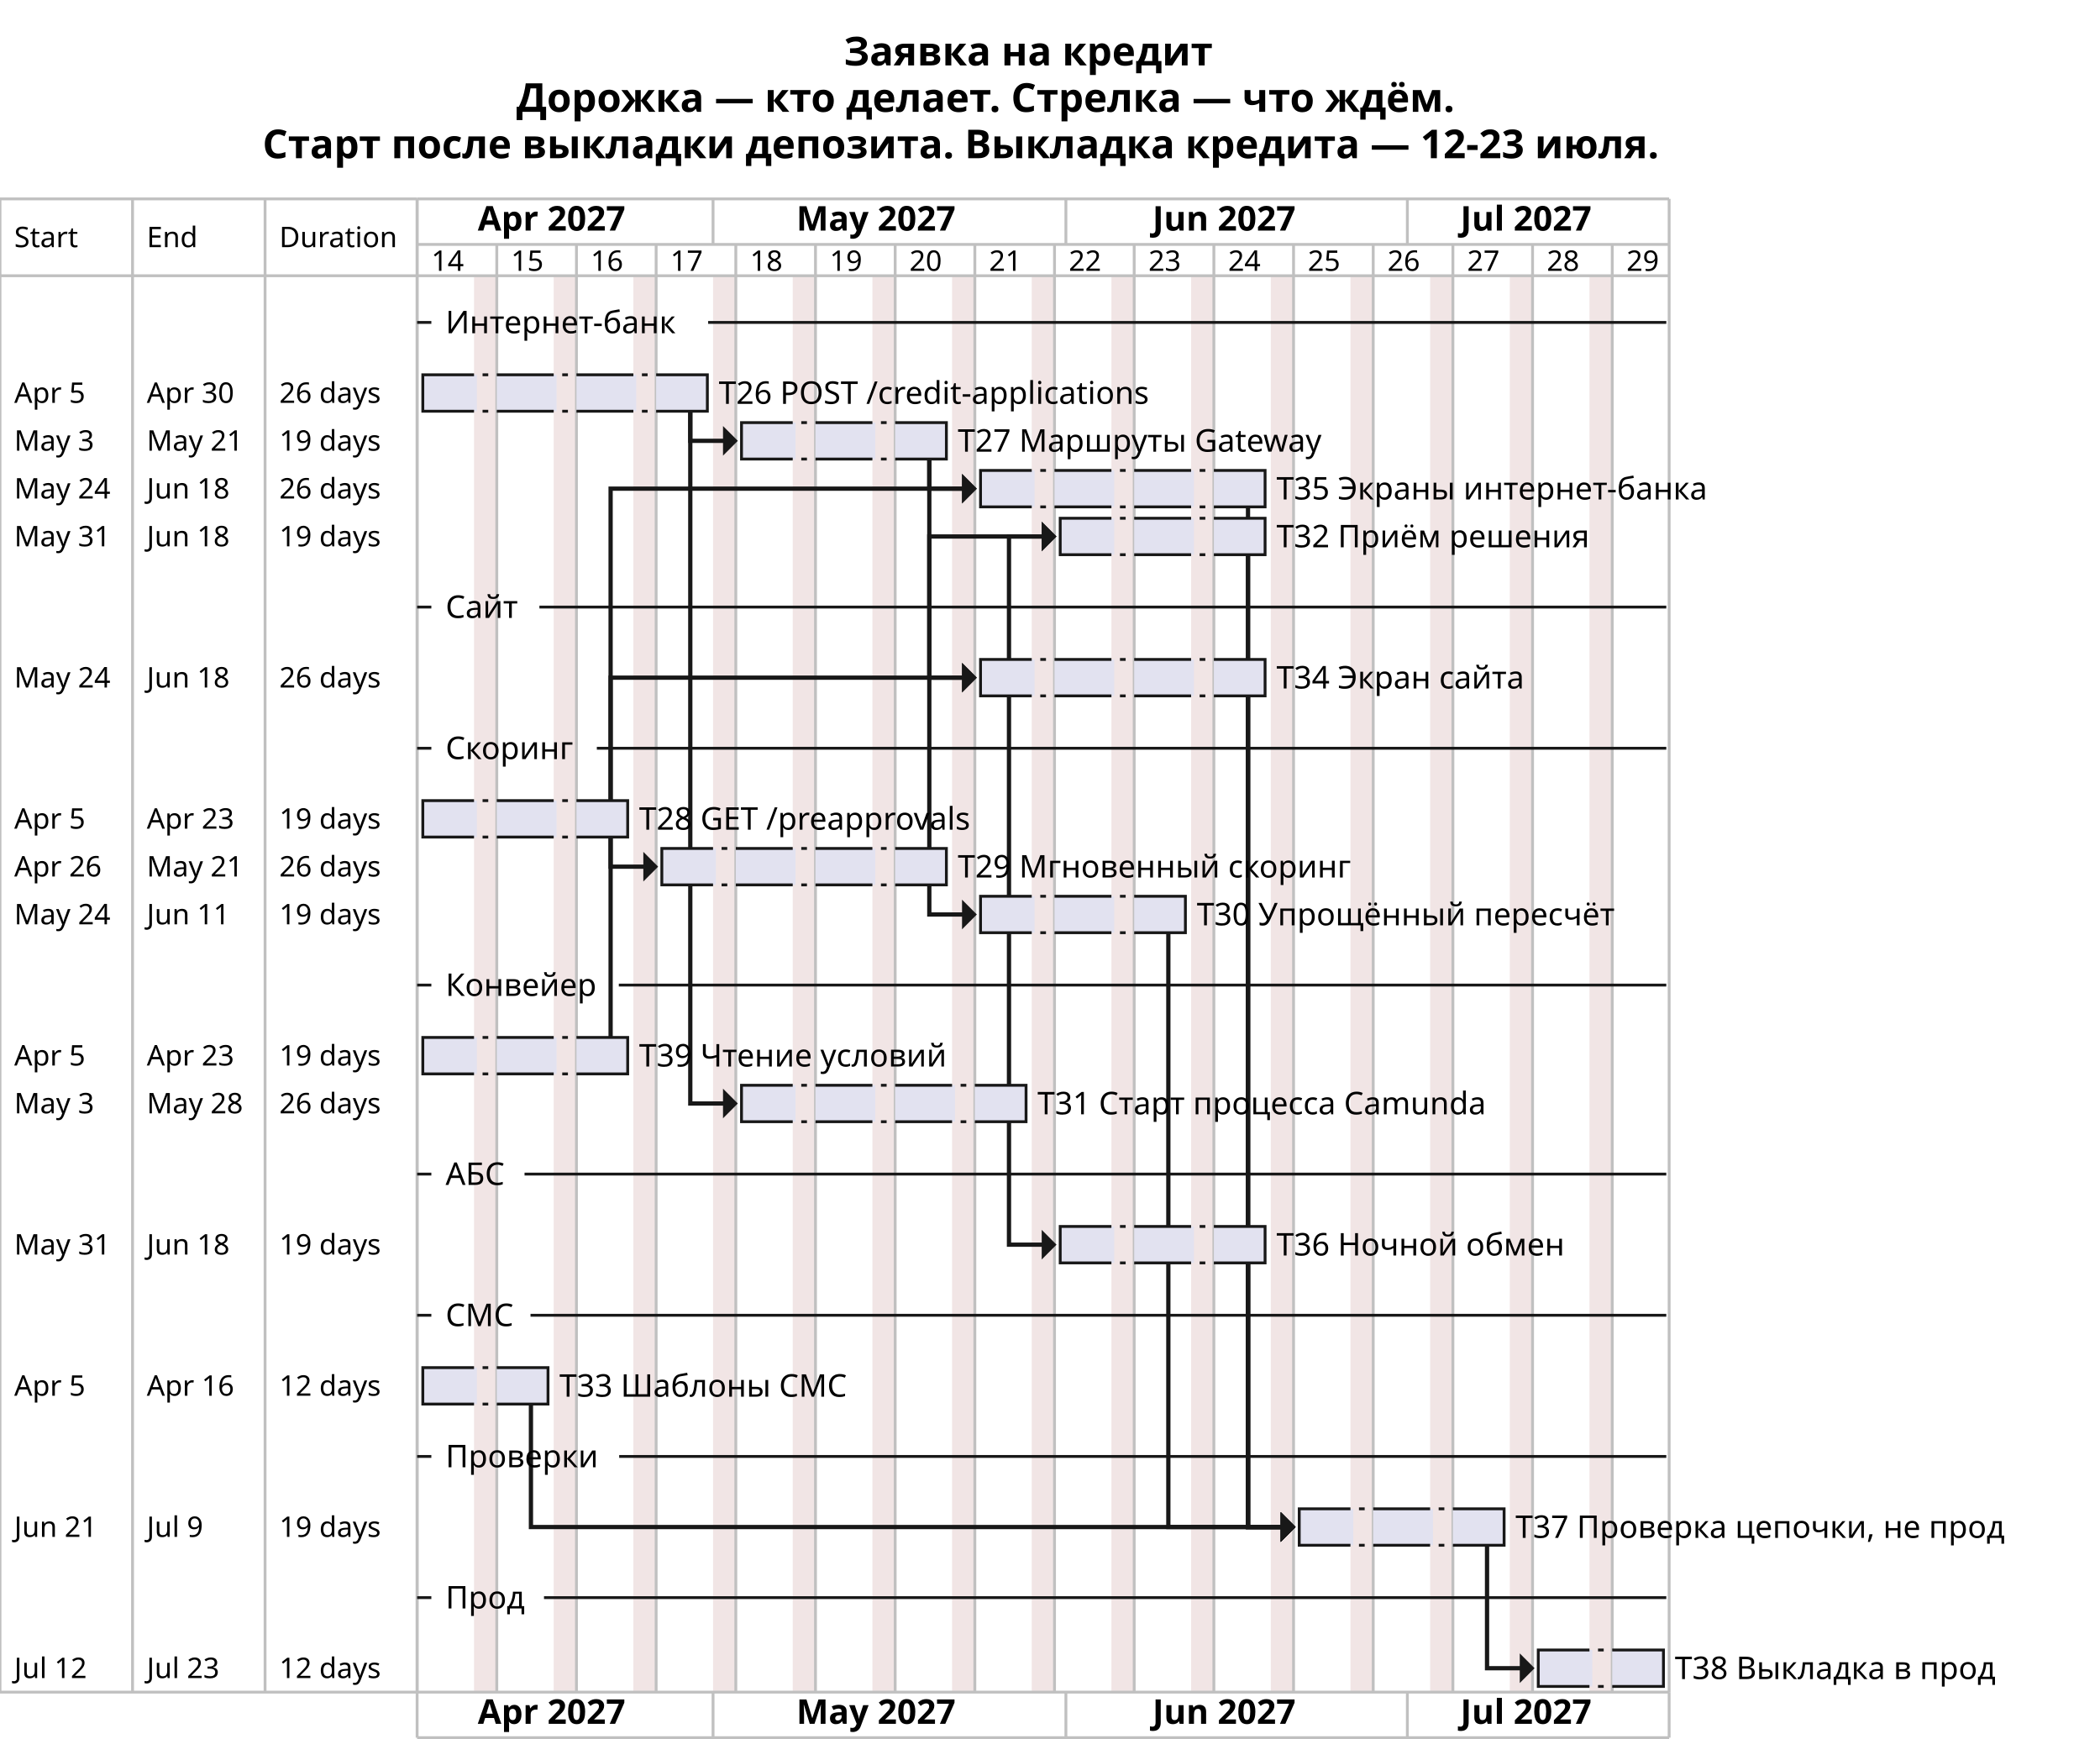
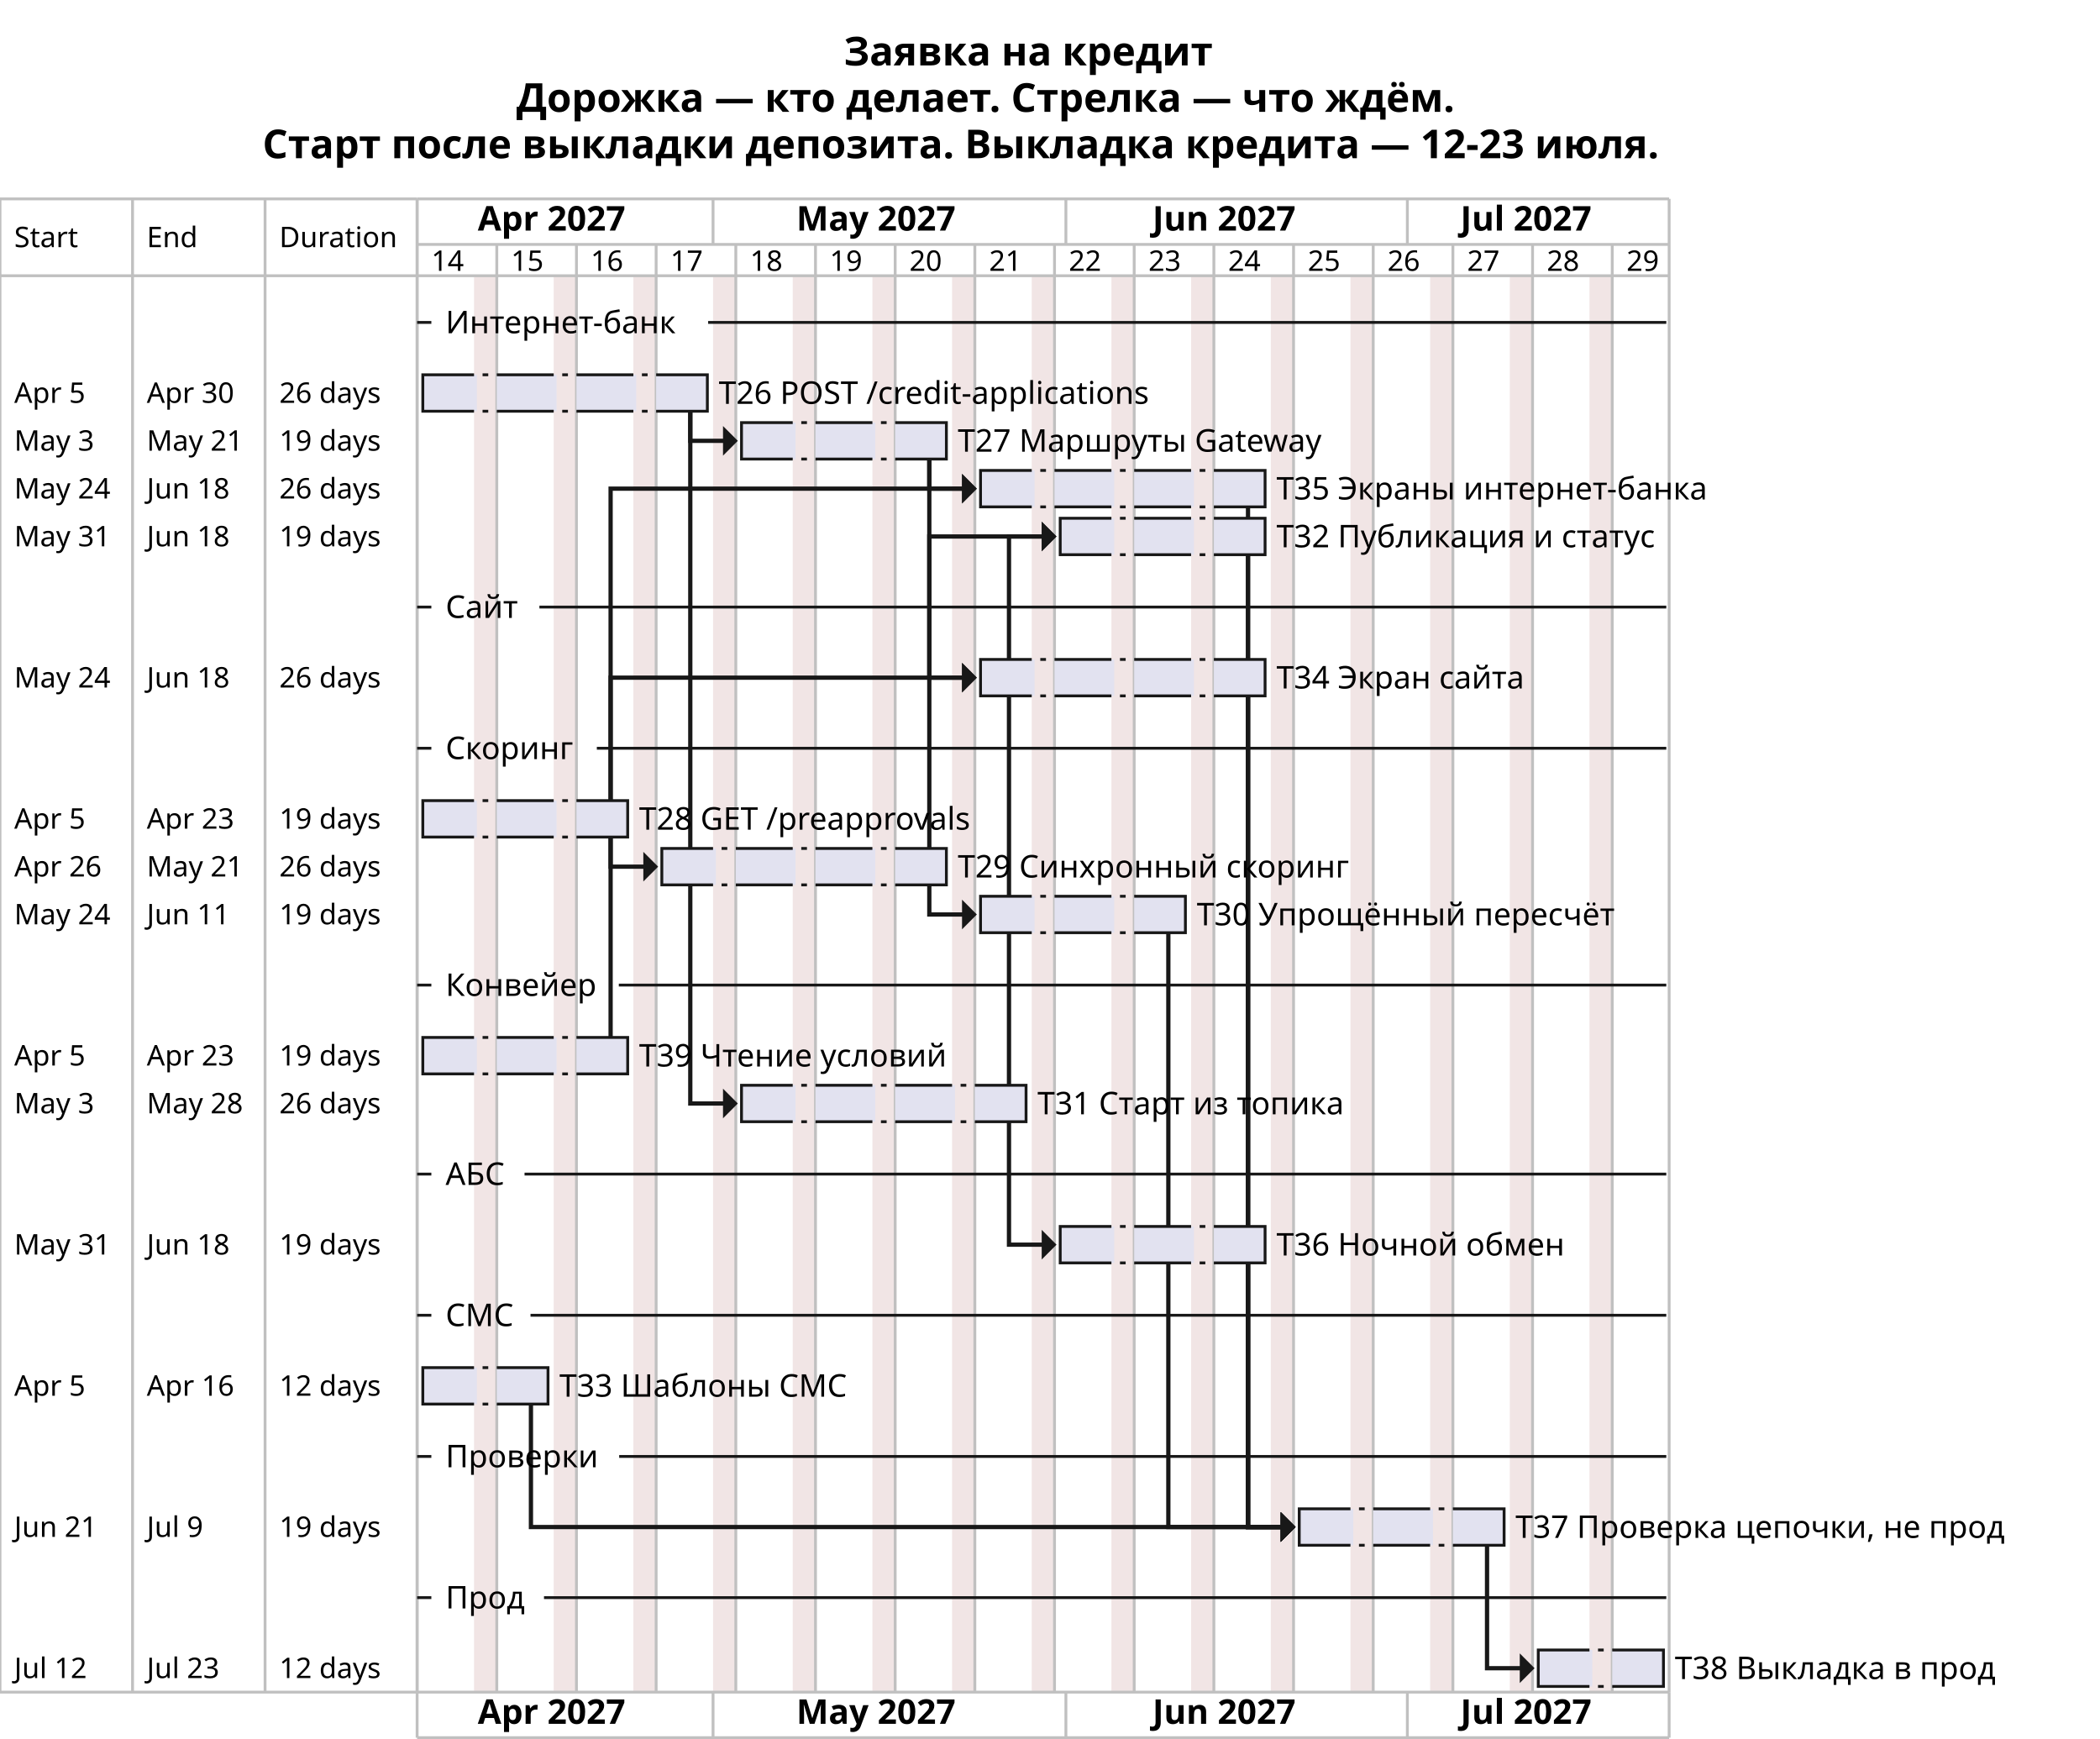
<svg xmlns="http://www.w3.org/2000/svg" version="1.1" data-diagram-type="GANTT" style="width:738px;height:611px;background:#FFFFFF;" width="738px" height="611px" viewBox="0 0 738 611" zoomAndPan="magnify" preserveAspectRatio="none" contentStyleType="text/css">
  <defs />
  <g font-family="sans-serif" lengthAdjust="spacing">
    <g class="title" data-source-line="1">
      <text x="296.509" y="22.995" fill="#000" font-size="14" textLength="143.309" font-weight="700">Заявка на кредит</text>
      <text x="181.494" y="39.292" fill="#000" font-size="14" textLength="373.338" font-weight="700">Дорожка — кто делает. Стрелка — что ждём.</text>
      <text x="92.261" y="55.589" fill="#000" font-size="14" textLength="551.804" font-weight="700">Старт после выкладки депозита. Выкладка кредита — 12-23 июля.</text>
    </g>
    <line x1="0" y1="69.891" x2="146.587" y2="69.891" style="stroke:#C0C0C0;stroke-width:1;" />
    <line x1="0" y1="96.891" x2="146.587" y2="96.891" style="stroke:#C0C0C0;stroke-width:1;" />
    <line x1="0" y1="594.594" x2="146.587" y2="594.594" style="stroke:#C0C0C0;stroke-width:1;" />
    <line x1="0" y1="69.891" x2="0" y2="594.594" style="stroke:#C0C0C0;stroke-width:1;" />
    <line x1="46.577" y1="69.891" x2="46.577" y2="594.594" style="stroke:#C0C0C0;stroke-width:1;" />
    <line x1="93.154" y1="69.891" x2="93.154" y2="594.594" style="stroke:#C0C0C0;stroke-width:1;" />
    <line x1="146.587" y1="69.891" x2="146.587" y2="594.594" style="stroke:#C0C0C0;stroke-width:1;" />
    <text x="5" y="86.853" fill="#000" font-size="10" textLength="24.429">Start</text>
    <text x="51.577" y="86.853" fill="#000" font-size="10" textLength="19.004">End</text>
    <text x="98.154" y="86.853" fill="#000" font-size="10" textLength="43.433">Duration</text>
    <text x="5" y="141.56" fill="#000" font-size="10" textLength="26.841">Apr 5</text>
    <text x="51.577" y="141.56" fill="#000" font-size="10" textLength="33.203">Apr 30</text>
    <text x="98.154" y="141.56" fill="#000" font-size="10" textLength="39.507">26 days</text>
    <text x="5" y="158.364" fill="#000" font-size="10" textLength="30.215">May 3</text>
    <text x="51.577" y="158.364" fill="#000" font-size="10" textLength="36.577">May 21</text>
    <text x="98.154" y="158.364" fill="#000" font-size="10" textLength="39.507">19 days</text>
    <text x="5" y="175.169" fill="#000" font-size="10" textLength="36.577">May 24</text>
    <text x="51.577" y="175.169" fill="#000" font-size="10" textLength="31.528">Jun 18</text>
    <text x="98.154" y="175.169" fill="#000" font-size="10" textLength="39.507">26 days</text>
    <text x="5" y="191.974" fill="#000" font-size="10" textLength="36.577">May 31</text>
    <text x="51.577" y="191.974" fill="#000" font-size="10" textLength="31.528">Jun 18</text>
    <text x="98.154" y="191.974" fill="#000" font-size="10" textLength="39.507">19 days</text>
    <text x="5" y="241.583" fill="#000" font-size="10" textLength="36.577">May 24</text>
    <text x="51.577" y="241.583" fill="#000" font-size="10" textLength="31.528">Jun 18</text>
    <text x="98.154" y="241.583" fill="#000" font-size="10" textLength="39.507">26 days</text>
    <text x="5" y="291.192" fill="#000" font-size="10" textLength="26.841">Apr 5</text>
    <text x="51.577" y="291.192" fill="#000" font-size="10" textLength="33.203">Apr 23</text>
    <text x="98.154" y="291.192" fill="#000" font-size="10" textLength="39.507">19 days</text>
    <text x="5" y="307.997" fill="#000" font-size="10" textLength="33.203">Apr 26</text>
    <text x="51.577" y="307.997" fill="#000" font-size="10" textLength="36.577">May 21</text>
    <text x="98.154" y="307.997" fill="#000" font-size="10" textLength="39.507">26 days</text>
    <text x="5" y="324.802" fill="#000" font-size="10" textLength="36.577">May 24</text>
    <text x="51.577" y="324.802" fill="#000" font-size="10" textLength="31.528">Jun 11</text>
    <text x="98.154" y="324.802" fill="#000" font-size="10" textLength="39.507">19 days</text>
    <text x="5" y="374.411" fill="#000" font-size="10" textLength="26.841">Apr 5</text>
    <text x="51.577" y="374.411" fill="#000" font-size="10" textLength="33.203">Apr 23</text>
    <text x="98.154" y="374.411" fill="#000" font-size="10" textLength="39.507">19 days</text>
    <text x="5" y="391.216" fill="#000" font-size="10" textLength="30.215">May 3</text>
    <text x="51.577" y="391.216" fill="#000" font-size="10" textLength="36.577">May 28</text>
    <text x="98.154" y="391.216" fill="#000" font-size="10" textLength="39.507">26 days</text>
    <text x="5" y="440.825" fill="#000" font-size="10" textLength="36.577">May 31</text>
    <text x="51.577" y="440.825" fill="#000" font-size="10" textLength="31.528">Jun 18</text>
    <text x="98.154" y="440.825" fill="#000" font-size="10" textLength="39.507">19 days</text>
    <text x="5" y="490.435" fill="#000" font-size="10" textLength="26.841">Apr 5</text>
    <text x="51.577" y="490.435" fill="#000" font-size="10" textLength="33.203">Apr 16</text>
    <text x="98.154" y="490.435" fill="#000" font-size="10" textLength="39.507">12 days</text>
    <text x="5" y="540.044" fill="#000" font-size="10" textLength="31.528">Jun 21</text>
    <text x="51.577" y="540.044" fill="#000" font-size="10" textLength="21.606">Jul 9</text>
    <text x="98.154" y="540.044" fill="#000" font-size="10" textLength="39.507">19 days</text>
    <text x="5" y="589.653" fill="#000" font-size="10" textLength="27.969">Jul 12</text>
    <text x="51.577" y="589.653" fill="#000" font-size="10" textLength="27.969">Jul 23</text>
    <text x="98.154" y="589.653" fill="#000" font-size="10" textLength="39.507">12 days</text>
    <rect x="166.587" y="96.891" width="8" height="497.703" fill="#F1E5E5" style="stroke:none;" />
    <rect x="194.587" y="96.891" width="8" height="497.703" fill="#F1E5E5" style="stroke:none;" />
    <rect x="222.587" y="96.891" width="8" height="497.703" fill="#F1E5E5" style="stroke:none;" />
    <rect x="250.587" y="96.891" width="8" height="497.703" fill="#F1E5E5" style="stroke:none;" />
    <rect x="278.587" y="96.891" width="8" height="497.703" fill="#F1E5E5" style="stroke:none;" />
    <rect x="306.587" y="96.891" width="8" height="497.703" fill="#F1E5E5" style="stroke:none;" />
    <rect x="334.587" y="96.891" width="8" height="497.703" fill="#F1E5E5" style="stroke:none;" />
    <rect x="362.587" y="96.891" width="8" height="497.703" fill="#F1E5E5" style="stroke:none;" />
    <rect x="390.587" y="96.891" width="8" height="497.703" fill="#F1E5E5" style="stroke:none;" />
    <rect x="418.587" y="96.891" width="8" height="497.703" fill="#F1E5E5" style="stroke:none;" />
    <rect x="446.587" y="96.891" width="8" height="497.703" fill="#F1E5E5" style="stroke:none;" />
    <rect x="474.587" y="96.891" width="8" height="497.703" fill="#F1E5E5" style="stroke:none;" />
    <rect x="502.587" y="96.891" width="8" height="497.703" fill="#F1E5E5" style="stroke:none;" />
    <rect x="530.587" y="96.891" width="8" height="497.703" fill="#F1E5E5" style="stroke:none;" />
    <rect x="558.587" y="96.891" width="8" height="497.703" fill="#F1E5E5" style="stroke:none;" />
    <text x="151.587" y="95.173" fill="#000" font-size="10" textLength="12.725">14</text>
    <text x="179.587" y="95.173" fill="#000" font-size="10" textLength="12.725">15</text>
    <text x="207.587" y="95.173" fill="#000" font-size="10" textLength="12.725">16</text>
    <text x="235.587" y="95.173" fill="#000" font-size="10" textLength="12.725">17</text>
    <text x="263.587" y="95.173" fill="#000" font-size="10" textLength="12.725">18</text>
    <text x="291.587" y="95.173" fill="#000" font-size="10" textLength="12.725">19</text>
    <text x="319.587" y="95.173" fill="#000" font-size="10" textLength="12.725">20</text>
    <text x="347.587" y="95.173" fill="#000" font-size="10" textLength="12.725">21</text>
    <text x="375.587" y="95.173" fill="#000" font-size="10" textLength="12.725">22</text>
    <text x="403.587" y="95.173" fill="#000" font-size="10" textLength="12.725">23</text>
    <text x="431.587" y="95.173" fill="#000" font-size="10" textLength="12.725">24</text>
    <text x="459.587" y="95.173" fill="#000" font-size="10" textLength="12.725">25</text>
    <text x="487.587" y="95.173" fill="#000" font-size="10" textLength="12.725">26</text>
    <text x="515.587" y="95.173" fill="#000" font-size="10" textLength="12.725">27</text>
    <text x="543.587" y="95.173" fill="#000" font-size="10" textLength="12.725">28</text>
    <text x="571.587" y="95.173" fill="#000" font-size="10" textLength="12.725">29</text>
    <line x1="146.587" y1="85.891" x2="146.587" y2="594.594" style="stroke:#C0C0C0;stroke-width:1;" />
    <line x1="174.587" y1="85.891" x2="174.587" y2="594.594" style="stroke:#C0C0C0;stroke-width:1;" />
    <line x1="202.587" y1="85.891" x2="202.587" y2="594.594" style="stroke:#C0C0C0;stroke-width:1;" />
    <line x1="230.587" y1="85.891" x2="230.587" y2="594.594" style="stroke:#C0C0C0;stroke-width:1;" />
    <line x1="258.587" y1="85.891" x2="258.587" y2="594.594" style="stroke:#C0C0C0;stroke-width:1;" />
    <line x1="286.587" y1="85.891" x2="286.587" y2="594.594" style="stroke:#C0C0C0;stroke-width:1;" />
    <line x1="314.587" y1="85.891" x2="314.587" y2="594.594" style="stroke:#C0C0C0;stroke-width:1;" />
    <line x1="342.587" y1="85.891" x2="342.587" y2="594.594" style="stroke:#C0C0C0;stroke-width:1;" />
    <line x1="370.587" y1="85.891" x2="370.587" y2="594.594" style="stroke:#C0C0C0;stroke-width:1;" />
    <line x1="398.587" y1="85.891" x2="398.587" y2="594.594" style="stroke:#C0C0C0;stroke-width:1;" />
    <line x1="426.587" y1="85.891" x2="426.587" y2="594.594" style="stroke:#C0C0C0;stroke-width:1;" />
    <line x1="454.587" y1="85.891" x2="454.587" y2="594.594" style="stroke:#C0C0C0;stroke-width:1;" />
    <line x1="482.587" y1="85.891" x2="482.587" y2="594.594" style="stroke:#C0C0C0;stroke-width:1;" />
    <line x1="510.587" y1="85.891" x2="510.587" y2="594.594" style="stroke:#C0C0C0;stroke-width:1;" />
    <line x1="538.587" y1="85.891" x2="538.587" y2="594.594" style="stroke:#C0C0C0;stroke-width:1;" />
    <line x1="566.587" y1="85.891" x2="566.587" y2="594.594" style="stroke:#C0C0C0;stroke-width:1;" />
    <line x1="586.587" y1="85.891" x2="586.587" y2="594.594" style="stroke:#C0C0C0;stroke-width:1;" />
    <line x1="146.587" y1="69.891" x2="146.587" y2="85.891" style="stroke:#C0C0C0;stroke-width:1;" />
    <line x1="250.587" y1="69.891" x2="250.587" y2="85.891" style="stroke:#C0C0C0;stroke-width:1;" />
    <text x="167.901" y="81.029" fill="#000" font-size="12" textLength="61.371" font-weight="700">Apr 2027</text>
    <line x1="374.587" y1="69.891" x2="374.587" y2="85.891" style="stroke:#C0C0C0;stroke-width:1;" />
    <text x="279.868" y="81.029" fill="#000" font-size="12" textLength="65.438" font-weight="700">May 2027</text>
    <line x1="494.587" y1="69.891" x2="494.587" y2="85.891" style="stroke:#C0C0C0;stroke-width:1;" />
    <text x="405.023" y="81.029" fill="#000" font-size="12" textLength="59.127" font-weight="700">Jun 2027</text>
    <line x1="586.587" y1="69.891" x2="586.587" y2="85.891" style="stroke:#C0C0C0;stroke-width:1;" />
    <text x="513.238" y="81.029" fill="#000" font-size="12" textLength="54.697" font-weight="700">Jul 2027</text>
    <line x1="146.587" y1="69.891" x2="586.587" y2="69.891" style="stroke:#C0C0C0;stroke-width:1;" />
    <line x1="146.587" y1="85.891" x2="586.587" y2="85.891" style="stroke:#C0C0C0;stroke-width:1;" />
    <line x1="146.587" y1="96.891" x2="586.587" y2="96.891" style="stroke:#C0C0C0;stroke-width:1;" />
    <path d="M242.587,144.5 L242.587,154.902 L255.587,154.902" style="stroke:#181818;stroke-width:1.5;" fill="none" />
    <polygon points="254.587,150.902,258.587,154.902,254.587,158.902,254.587,150.902" fill="#181818" style="stroke:#181818;stroke-width:1;stroke-linejoin:miter;stroke-miterlimit:10;" />
    <path d="M326.587,161.305 L326.587,171.707 L339.587,171.707" style="stroke:#181818;stroke-width:1.5;" fill="none" />
    <polygon points="338.587,167.707,342.587,171.707,338.587,175.707,338.587,167.707" fill="#181818" style="stroke:#181818;stroke-width:1;stroke-linejoin:miter;stroke-miterlimit:10;" />
    <path d="M214.587,294.133 L214.587,304.535 L227.587,304.535" style="stroke:#181818;stroke-width:1.5;" fill="none" />
    <polygon points="226.587,300.535,230.587,304.535,226.587,308.535,226.587,300.535" fill="#181818" style="stroke:#181818;stroke-width:1;stroke-linejoin:miter;stroke-miterlimit:10;" />
    <path d="M326.587,310.938 L326.587,321.34 L339.587,321.34" style="stroke:#181818;stroke-width:1.5;" fill="none" />
    <polygon points="338.587,317.34,342.587,321.34,338.587,325.34,338.587,317.34" fill="#181818" style="stroke:#181818;stroke-width:1;stroke-linejoin:miter;stroke-miterlimit:10;" />
    <path d="M242.587,144.5 L242.587,387.754 L255.587,387.754" style="stroke:#181818;stroke-width:1.5;" fill="none" />
    <polygon points="254.587,383.754,258.587,387.754,254.587,391.754,254.587,383.754" fill="#181818" style="stroke:#181818;stroke-width:1;stroke-linejoin:miter;stroke-miterlimit:10;" />
    <path d="M354.587,394.156 L354.587,437.363 L367.587,437.363" style="stroke:#181818;stroke-width:1.5;" fill="none" />
    <polygon points="366.587,433.363,370.587,437.363,366.587,441.363,366.587,433.363" fill="#181818" style="stroke:#181818;stroke-width:1;stroke-linejoin:miter;stroke-miterlimit:10;" />
    <path d="M354.587,381.352 L354.587,188.512 L367.587,188.512" style="stroke:#181818;stroke-width:1.5;" fill="none" />
    <polygon points="366.587,184.512,370.587,188.512,366.587,192.512,366.587,184.512" fill="#181818" style="stroke:#181818;stroke-width:1;stroke-linejoin:miter;stroke-miterlimit:10;" />
    <path d="M326.587,298.133 L326.587,188.512 L367.587,188.512" style="stroke:#181818;stroke-width:1.5;" fill="none" />
    <polygon points="366.587,184.512,370.587,188.512,366.587,192.512,366.587,184.512" fill="#181818" style="stroke:#181818;stroke-width:1;stroke-linejoin:miter;stroke-miterlimit:10;" />
    <path d="M214.587,281.328 L214.587,171.707 L339.587,171.707" style="stroke:#181818;stroke-width:1.5;" fill="none" />
    <polygon points="338.587,167.707,342.587,171.707,338.587,175.707,338.587,167.707" fill="#181818" style="stroke:#181818;stroke-width:1;stroke-linejoin:miter;stroke-miterlimit:10;" />
    <path d="M214.587,364.547 L214.587,238.121 L339.587,238.121" style="stroke:#181818;stroke-width:1.5;" fill="none" />
    <polygon points="338.587,234.121,342.587,238.121,338.587,242.121,338.587,234.121" fill="#181818" style="stroke:#181818;stroke-width:1;stroke-linejoin:miter;stroke-miterlimit:10;" />
    <path d="M326.587,161.305 L326.587,238.121 L339.587,238.121" style="stroke:#181818;stroke-width:1.5;" fill="none" />
    <polygon points="338.587,234.121,342.587,238.121,338.587,242.121,338.587,234.121" fill="#181818" style="stroke:#181818;stroke-width:1;stroke-linejoin:miter;stroke-miterlimit:10;" />
    <path d="M438.587,244.523 L438.587,536.582 L451.587,536.582" style="stroke:#181818;stroke-width:1.5;" fill="none" />
    <polygon points="450.587,532.582,454.587,536.582,450.587,540.582,450.587,532.582" fill="#181818" style="stroke:#181818;stroke-width:1;stroke-linejoin:miter;stroke-miterlimit:10;" />
    <path d="M438.587,194.914 L438.587,536.582 L451.587,536.582" style="stroke:#181818;stroke-width:1.5;" fill="none" />
    <polygon points="450.587,532.582,454.587,536.582,450.587,540.582,450.587,532.582" fill="#181818" style="stroke:#181818;stroke-width:1;stroke-linejoin:miter;stroke-miterlimit:10;" />
    <path d="M438.587,178.109 L438.587,536.582 L451.587,536.582" style="stroke:#181818;stroke-width:1.5;" fill="none" />
    <polygon points="450.587,532.582,454.587,536.582,450.587,540.582,450.587,532.582" fill="#181818" style="stroke:#181818;stroke-width:1;stroke-linejoin:miter;stroke-miterlimit:10;" />
    <path d="M438.587,443.766 L438.587,536.582 L451.587,536.582" style="stroke:#181818;stroke-width:1.5;" fill="none" />
    <polygon points="450.587,532.582,454.587,536.582,450.587,540.582,450.587,532.582" fill="#181818" style="stroke:#181818;stroke-width:1;stroke-linejoin:miter;stroke-miterlimit:10;" />
    <path d="M410.587,327.742 L410.587,536.582 L451.587,536.582" style="stroke:#181818;stroke-width:1.5;" fill="none" />
    <polygon points="450.587,532.582,454.587,536.582,450.587,540.582,450.587,532.582" fill="#181818" style="stroke:#181818;stroke-width:1;stroke-linejoin:miter;stroke-miterlimit:10;" />
    <path d="M186.587,493.375 L186.587,536.582 L451.587,536.582" style="stroke:#181818;stroke-width:1.5;" fill="none" />
    <polygon points="450.587,532.582,454.587,536.582,450.587,540.582,450.587,532.582" fill="#181818" style="stroke:#181818;stroke-width:1;stroke-linejoin:miter;stroke-miterlimit:10;" />
    <path d="M522.587,542.984 L522.587,586.191 L535.587,586.191" style="stroke:#181818;stroke-width:1.5;" fill="none" />
    <polygon points="534.587,582.191,538.587,586.191,534.587,590.191,534.587,582.191" fill="#181818" style="stroke:#181818;stroke-width:1;stroke-linejoin:miter;stroke-miterlimit:10;" />
    <line x1="146.587" y1="113.293" x2="151.587" y2="113.293" style="stroke:#181818;stroke-width:1;" />
    <line x1="248.862" y1="113.293" x2="585.587" y2="113.293" style="stroke:#181818;stroke-width:1;" />
    <rect x="148.587" y="131.695" width="19" height="12.805" fill="#E2E2F0" style="stroke:none;" />
    <path d="M166.587,144.5 L148.587,144.5 L148.587,131.695 L166.587,131.695" style="stroke:#181818;stroke-width:1;" fill="none" />
    <rect x="174.587" y="131.695" width="21" height="12.805" fill="#E2E2F0" style="stroke:none;" />
    <line x1="174.587" y1="131.695" x2="194.587" y2="131.695" style="stroke:#181818;stroke-width:1;" />
    <line x1="174.587" y1="144.5" x2="194.587" y2="144.5" style="stroke:#181818;stroke-width:1;" />
    <rect x="202.587" y="131.695" width="21" height="12.805" fill="#E2E2F0" style="stroke:none;" />
    <line x1="202.587" y1="131.695" x2="222.587" y2="131.695" style="stroke:#181818;stroke-width:1;" />
    <line x1="202.587" y1="144.5" x2="222.587" y2="144.5" style="stroke:#181818;stroke-width:1;" />
    <rect x="230.587" y="131.695" width="18" height="12.805" fill="#E2E2F0" style="stroke:none;" />
    <path d="M230.587,131.695 L248.587,131.695 L248.587,144.5 L230.587,144.5" style="stroke:#181818;stroke-width:1;" fill="none" />
    <line x1="169.587" y1="131.695" x2="171.587" y2="131.695" style="stroke:#181818;stroke-width:1;stroke-dasharray:2,3;" />
    <line x1="169.587" y1="144.5" x2="171.587" y2="144.5" style="stroke:#181818;stroke-width:1;stroke-dasharray:2,3;" />
    <line x1="197.587" y1="131.695" x2="199.587" y2="131.695" style="stroke:#181818;stroke-width:1;stroke-dasharray:2,3;" />
    <line x1="197.587" y1="144.5" x2="199.587" y2="144.5" style="stroke:#181818;stroke-width:1;stroke-dasharray:2,3;" />
    <line x1="225.587" y1="131.695" x2="227.587" y2="131.695" style="stroke:#181818;stroke-width:1;stroke-dasharray:2,3;" />
    <line x1="225.587" y1="144.5" x2="227.587" y2="144.5" style="stroke:#181818;stroke-width:1;stroke-dasharray:2,3;" />
    <rect x="260.587" y="148.5" width="19" height="12.805" fill="#E2E2F0" style="stroke:none;" />
    <path d="M278.587,161.305 L260.587,161.305 L260.587,148.5 L278.587,148.5" style="stroke:#181818;stroke-width:1;" fill="none" />
    <rect x="286.587" y="148.5" width="21" height="12.805" fill="#E2E2F0" style="stroke:none;" />
    <line x1="286.587" y1="148.5" x2="306.587" y2="148.5" style="stroke:#181818;stroke-width:1;" />
    <line x1="286.587" y1="161.305" x2="306.587" y2="161.305" style="stroke:#181818;stroke-width:1;" />
    <rect x="314.587" y="148.5" width="18" height="12.805" fill="#E2E2F0" style="stroke:none;" />
    <path d="M314.587,148.5 L332.587,148.5 L332.587,161.305 L314.587,161.305" style="stroke:#181818;stroke-width:1;" fill="none" />
    <line x1="281.587" y1="148.5" x2="283.587" y2="148.5" style="stroke:#181818;stroke-width:1;stroke-dasharray:2,3;" />
    <line x1="281.587" y1="161.305" x2="283.587" y2="161.305" style="stroke:#181818;stroke-width:1;stroke-dasharray:2,3;" />
    <line x1="309.587" y1="148.5" x2="311.587" y2="148.5" style="stroke:#181818;stroke-width:1;stroke-dasharray:2,3;" />
    <line x1="309.587" y1="161.305" x2="311.587" y2="161.305" style="stroke:#181818;stroke-width:1;stroke-dasharray:2,3;" />
    <rect x="344.587" y="165.305" width="19" height="12.805" fill="#E2E2F0" style="stroke:none;" />
    <path d="M362.587,178.109 L344.587,178.109 L344.587,165.305 L362.587,165.305" style="stroke:#181818;stroke-width:1;" fill="none" />
    <rect x="370.587" y="165.305" width="21" height="12.805" fill="#E2E2F0" style="stroke:none;" />
    <line x1="370.587" y1="165.305" x2="390.587" y2="165.305" style="stroke:#181818;stroke-width:1;" />
    <line x1="370.587" y1="178.109" x2="390.587" y2="178.109" style="stroke:#181818;stroke-width:1;" />
    <rect x="398.587" y="165.305" width="21" height="12.805" fill="#E2E2F0" style="stroke:none;" />
    <line x1="398.587" y1="165.305" x2="418.587" y2="165.305" style="stroke:#181818;stroke-width:1;" />
    <line x1="398.587" y1="178.109" x2="418.587" y2="178.109" style="stroke:#181818;stroke-width:1;" />
    <rect x="426.587" y="165.305" width="18" height="12.805" fill="#E2E2F0" style="stroke:none;" />
    <path d="M426.587,165.305 L444.587,165.305 L444.587,178.109 L426.587,178.109" style="stroke:#181818;stroke-width:1;" fill="none" />
    <line x1="365.587" y1="165.305" x2="367.587" y2="165.305" style="stroke:#181818;stroke-width:1;stroke-dasharray:2,3;" />
    <line x1="365.587" y1="178.109" x2="367.587" y2="178.109" style="stroke:#181818;stroke-width:1;stroke-dasharray:2,3;" />
    <line x1="393.587" y1="165.305" x2="395.587" y2="165.305" style="stroke:#181818;stroke-width:1;stroke-dasharray:2,3;" />
    <line x1="393.587" y1="178.109" x2="395.587" y2="178.109" style="stroke:#181818;stroke-width:1;stroke-dasharray:2,3;" />
    <line x1="421.587" y1="165.305" x2="423.587" y2="165.305" style="stroke:#181818;stroke-width:1;stroke-dasharray:2,3;" />
    <line x1="421.587" y1="178.109" x2="423.587" y2="178.109" style="stroke:#181818;stroke-width:1;stroke-dasharray:2,3;" />
    <rect x="372.587" y="182.109" width="19" height="12.805" fill="#E2E2F0" style="stroke:none;" />
    <path d="M390.587,194.914 L372.587,194.914 L372.587,182.109 L390.587,182.109" style="stroke:#181818;stroke-width:1;" fill="none" />
    <rect x="398.587" y="182.109" width="21" height="12.805" fill="#E2E2F0" style="stroke:none;" />
    <line x1="398.587" y1="182.109" x2="418.587" y2="182.109" style="stroke:#181818;stroke-width:1;" />
    <line x1="398.587" y1="194.914" x2="418.587" y2="194.914" style="stroke:#181818;stroke-width:1;" />
    <rect x="426.587" y="182.109" width="18" height="12.805" fill="#E2E2F0" style="stroke:none;" />
    <path d="M426.587,182.109 L444.587,182.109 L444.587,194.914 L426.587,194.914" style="stroke:#181818;stroke-width:1;" fill="none" />
    <line x1="393.587" y1="182.109" x2="395.587" y2="182.109" style="stroke:#181818;stroke-width:1;stroke-dasharray:2,3;" />
    <line x1="393.587" y1="194.914" x2="395.587" y2="194.914" style="stroke:#181818;stroke-width:1;stroke-dasharray:2,3;" />
    <line x1="421.587" y1="182.109" x2="423.587" y2="182.109" style="stroke:#181818;stroke-width:1;stroke-dasharray:2,3;" />
    <line x1="421.587" y1="194.914" x2="423.587" y2="194.914" style="stroke:#181818;stroke-width:1;stroke-dasharray:2,3;" />
    <line x1="146.587" y1="213.316" x2="151.587" y2="213.316" style="stroke:#181818;stroke-width:1;" />
    <line x1="189.565" y1="213.316" x2="585.587" y2="213.316" style="stroke:#181818;stroke-width:1;" />
    <rect x="344.587" y="231.719" width="19" height="12.805" fill="#E2E2F0" style="stroke:none;" />
    <path d="M362.587,244.523 L344.587,244.523 L344.587,231.719 L362.587,231.719" style="stroke:#181818;stroke-width:1;" fill="none" />
    <rect x="370.587" y="231.719" width="21" height="12.805" fill="#E2E2F0" style="stroke:none;" />
    <line x1="370.587" y1="231.719" x2="390.587" y2="231.719" style="stroke:#181818;stroke-width:1;" />
    <line x1="370.587" y1="244.523" x2="390.587" y2="244.523" style="stroke:#181818;stroke-width:1;" />
    <rect x="398.587" y="231.719" width="21" height="12.805" fill="#E2E2F0" style="stroke:none;" />
    <line x1="398.587" y1="231.719" x2="418.587" y2="231.719" style="stroke:#181818;stroke-width:1;" />
    <line x1="398.587" y1="244.523" x2="418.587" y2="244.523" style="stroke:#181818;stroke-width:1;" />
    <rect x="426.587" y="231.719" width="18" height="12.805" fill="#E2E2F0" style="stroke:none;" />
    <path d="M426.587,231.719 L444.587,231.719 L444.587,244.523 L426.587,244.523" style="stroke:#181818;stroke-width:1;" fill="none" />
    <line x1="365.587" y1="231.719" x2="367.587" y2="231.719" style="stroke:#181818;stroke-width:1;stroke-dasharray:2,3;" />
    <line x1="365.587" y1="244.523" x2="367.587" y2="244.523" style="stroke:#181818;stroke-width:1;stroke-dasharray:2,3;" />
    <line x1="393.587" y1="231.719" x2="395.587" y2="231.719" style="stroke:#181818;stroke-width:1;stroke-dasharray:2,3;" />
    <line x1="393.587" y1="244.523" x2="395.587" y2="244.523" style="stroke:#181818;stroke-width:1;stroke-dasharray:2,3;" />
    <line x1="421.587" y1="231.719" x2="423.587" y2="231.719" style="stroke:#181818;stroke-width:1;stroke-dasharray:2,3;" />
    <line x1="421.587" y1="244.523" x2="423.587" y2="244.523" style="stroke:#181818;stroke-width:1;stroke-dasharray:2,3;" />
    <line x1="146.587" y1="262.926" x2="151.587" y2="262.926" style="stroke:#181818;stroke-width:1;" />
    <line x1="209.744" y1="262.926" x2="585.587" y2="262.926" style="stroke:#181818;stroke-width:1;" />
    <rect x="148.587" y="281.328" width="19" height="12.805" fill="#E2E2F0" style="stroke:none;" />
    <path d="M166.587,294.133 L148.587,294.133 L148.587,281.328 L166.587,281.328" style="stroke:#181818;stroke-width:1;" fill="none" />
    <rect x="174.587" y="281.328" width="21" height="12.805" fill="#E2E2F0" style="stroke:none;" />
    <line x1="174.587" y1="281.328" x2="194.587" y2="281.328" style="stroke:#181818;stroke-width:1;" />
    <line x1="174.587" y1="294.133" x2="194.587" y2="294.133" style="stroke:#181818;stroke-width:1;" />
    <rect x="202.587" y="281.328" width="18" height="12.805" fill="#E2E2F0" style="stroke:none;" />
    <path d="M202.587,281.328 L220.587,281.328 L220.587,294.133 L202.587,294.133" style="stroke:#181818;stroke-width:1;" fill="none" />
    <line x1="169.587" y1="281.328" x2="171.587" y2="281.328" style="stroke:#181818;stroke-width:1;stroke-dasharray:2,3;" />
    <line x1="169.587" y1="294.133" x2="171.587" y2="294.133" style="stroke:#181818;stroke-width:1;stroke-dasharray:2,3;" />
    <line x1="197.587" y1="281.328" x2="199.587" y2="281.328" style="stroke:#181818;stroke-width:1;stroke-dasharray:2,3;" />
    <line x1="197.587" y1="294.133" x2="199.587" y2="294.133" style="stroke:#181818;stroke-width:1;stroke-dasharray:2,3;" />
    <rect x="232.587" y="298.133" width="19" height="12.805" fill="#E2E2F0" style="stroke:none;" />
    <path d="M250.587,310.938 L232.587,310.938 L232.587,298.133 L250.587,298.133" style="stroke:#181818;stroke-width:1;" fill="none" />
    <rect x="258.587" y="298.133" width="21" height="12.805" fill="#E2E2F0" style="stroke:none;" />
    <line x1="258.587" y1="298.133" x2="278.587" y2="298.133" style="stroke:#181818;stroke-width:1;" />
    <line x1="258.587" y1="310.938" x2="278.587" y2="310.938" style="stroke:#181818;stroke-width:1;" />
    <rect x="286.587" y="298.133" width="21" height="12.805" fill="#E2E2F0" style="stroke:none;" />
    <line x1="286.587" y1="298.133" x2="306.587" y2="298.133" style="stroke:#181818;stroke-width:1;" />
    <line x1="286.587" y1="310.938" x2="306.587" y2="310.938" style="stroke:#181818;stroke-width:1;" />
    <rect x="314.587" y="298.133" width="18" height="12.805" fill="#E2E2F0" style="stroke:none;" />
    <path d="M314.587,298.133 L332.587,298.133 L332.587,310.938 L314.587,310.938" style="stroke:#181818;stroke-width:1;" fill="none" />
    <line x1="253.587" y1="298.133" x2="255.587" y2="298.133" style="stroke:#181818;stroke-width:1;stroke-dasharray:2,3;" />
    <line x1="253.587" y1="310.938" x2="255.587" y2="310.938" style="stroke:#181818;stroke-width:1;stroke-dasharray:2,3;" />
    <line x1="281.587" y1="298.133" x2="283.587" y2="298.133" style="stroke:#181818;stroke-width:1;stroke-dasharray:2,3;" />
    <line x1="281.587" y1="310.938" x2="283.587" y2="310.938" style="stroke:#181818;stroke-width:1;stroke-dasharray:2,3;" />
    <line x1="309.587" y1="298.133" x2="311.587" y2="298.133" style="stroke:#181818;stroke-width:1;stroke-dasharray:2,3;" />
    <line x1="309.587" y1="310.938" x2="311.587" y2="310.938" style="stroke:#181818;stroke-width:1;stroke-dasharray:2,3;" />
    <rect x="344.587" y="314.938" width="19" height="12.805" fill="#E2E2F0" style="stroke:none;" />
    <path d="M362.587,327.742 L344.587,327.742 L344.587,314.938 L362.587,314.938" style="stroke:#181818;stroke-width:1;" fill="none" />
    <rect x="370.587" y="314.938" width="21" height="12.805" fill="#E2E2F0" style="stroke:none;" />
    <line x1="370.587" y1="314.938" x2="390.587" y2="314.938" style="stroke:#181818;stroke-width:1;" />
    <line x1="370.587" y1="327.742" x2="390.587" y2="327.742" style="stroke:#181818;stroke-width:1;" />
    <rect x="398.587" y="314.938" width="18" height="12.805" fill="#E2E2F0" style="stroke:none;" />
    <path d="M398.587,314.938 L416.587,314.938 L416.587,327.742 L398.587,327.742" style="stroke:#181818;stroke-width:1;" fill="none" />
    <line x1="365.587" y1="314.938" x2="367.587" y2="314.938" style="stroke:#181818;stroke-width:1;stroke-dasharray:2,3;" />
    <line x1="365.587" y1="327.742" x2="367.587" y2="327.742" style="stroke:#181818;stroke-width:1;stroke-dasharray:2,3;" />
    <line x1="393.587" y1="314.938" x2="395.587" y2="314.938" style="stroke:#181818;stroke-width:1;stroke-dasharray:2,3;" />
    <line x1="393.587" y1="327.742" x2="395.587" y2="327.742" style="stroke:#181818;stroke-width:1;stroke-dasharray:2,3;" />
    <line x1="146.587" y1="346.145" x2="151.587" y2="346.145" style="stroke:#181818;stroke-width:1;" />
    <line x1="217.468" y1="346.145" x2="585.587" y2="346.145" style="stroke:#181818;stroke-width:1;" />
    <rect x="148.587" y="364.547" width="19" height="12.805" fill="#E2E2F0" style="stroke:none;" />
    <path d="M166.587,377.352 L148.587,377.352 L148.587,364.547 L166.587,364.547" style="stroke:#181818;stroke-width:1;" fill="none" />
    <rect x="174.587" y="364.547" width="21" height="12.805" fill="#E2E2F0" style="stroke:none;" />
    <line x1="174.587" y1="364.547" x2="194.587" y2="364.547" style="stroke:#181818;stroke-width:1;" />
    <line x1="174.587" y1="377.352" x2="194.587" y2="377.352" style="stroke:#181818;stroke-width:1;" />
    <rect x="202.587" y="364.547" width="18" height="12.805" fill="#E2E2F0" style="stroke:none;" />
    <path d="M202.587,364.547 L220.587,364.547 L220.587,377.352 L202.587,377.352" style="stroke:#181818;stroke-width:1;" fill="none" />
    <line x1="169.587" y1="364.547" x2="171.587" y2="364.547" style="stroke:#181818;stroke-width:1;stroke-dasharray:2,3;" />
    <line x1="169.587" y1="377.352" x2="171.587" y2="377.352" style="stroke:#181818;stroke-width:1;stroke-dasharray:2,3;" />
    <line x1="197.587" y1="364.547" x2="199.587" y2="364.547" style="stroke:#181818;stroke-width:1;stroke-dasharray:2,3;" />
    <line x1="197.587" y1="377.352" x2="199.587" y2="377.352" style="stroke:#181818;stroke-width:1;stroke-dasharray:2,3;" />
    <rect x="260.587" y="381.352" width="19" height="12.805" fill="#E2E2F0" style="stroke:none;" />
    <path d="M278.587,394.156 L260.587,394.156 L260.587,381.352 L278.587,381.352" style="stroke:#181818;stroke-width:1;" fill="none" />
    <rect x="286.587" y="381.352" width="21" height="12.805" fill="#E2E2F0" style="stroke:none;" />
    <line x1="286.587" y1="381.352" x2="306.587" y2="381.352" style="stroke:#181818;stroke-width:1;" />
    <line x1="286.587" y1="394.156" x2="306.587" y2="394.156" style="stroke:#181818;stroke-width:1;" />
    <rect x="314.587" y="381.352" width="21" height="12.805" fill="#E2E2F0" style="stroke:none;" />
    <line x1="314.587" y1="381.352" x2="334.587" y2="381.352" style="stroke:#181818;stroke-width:1;" />
    <line x1="314.587" y1="394.156" x2="334.587" y2="394.156" style="stroke:#181818;stroke-width:1;" />
    <rect x="342.587" y="381.352" width="18" height="12.805" fill="#E2E2F0" style="stroke:none;" />
    <path d="M342.587,381.352 L360.587,381.352 L360.587,394.156 L342.587,394.156" style="stroke:#181818;stroke-width:1;" fill="none" />
    <line x1="281.587" y1="381.352" x2="283.587" y2="381.352" style="stroke:#181818;stroke-width:1;stroke-dasharray:2,3;" />
    <line x1="281.587" y1="394.156" x2="283.587" y2="394.156" style="stroke:#181818;stroke-width:1;stroke-dasharray:2,3;" />
    <line x1="309.587" y1="381.352" x2="311.587" y2="381.352" style="stroke:#181818;stroke-width:1;stroke-dasharray:2,3;" />
    <line x1="309.587" y1="394.156" x2="311.587" y2="394.156" style="stroke:#181818;stroke-width:1;stroke-dasharray:2,3;" />
    <line x1="337.587" y1="381.352" x2="339.587" y2="381.352" style="stroke:#181818;stroke-width:1;stroke-dasharray:2,3;" />
    <line x1="337.587" y1="394.156" x2="339.587" y2="394.156" style="stroke:#181818;stroke-width:1;stroke-dasharray:2,3;" />
    <line x1="146.587" y1="412.559" x2="151.587" y2="412.559" style="stroke:#181818;stroke-width:1;" />
    <line x1="184.339" y1="412.559" x2="585.587" y2="412.559" style="stroke:#181818;stroke-width:1;" />
    <rect x="372.587" y="430.961" width="19" height="12.805" fill="#E2E2F0" style="stroke:none;" />
    <path d="M390.587,443.766 L372.587,443.766 L372.587,430.961 L390.587,430.961" style="stroke:#181818;stroke-width:1;" fill="none" />
    <rect x="398.587" y="430.961" width="21" height="12.805" fill="#E2E2F0" style="stroke:none;" />
    <line x1="398.587" y1="430.961" x2="418.587" y2="430.961" style="stroke:#181818;stroke-width:1;" />
    <line x1="398.587" y1="443.766" x2="418.587" y2="443.766" style="stroke:#181818;stroke-width:1;" />
    <rect x="426.587" y="430.961" width="18" height="12.805" fill="#E2E2F0" style="stroke:none;" />
    <path d="M426.587,430.961 L444.587,430.961 L444.587,443.766 L426.587,443.766" style="stroke:#181818;stroke-width:1;" fill="none" />
    <line x1="393.587" y1="430.961" x2="395.587" y2="430.961" style="stroke:#181818;stroke-width:1;stroke-dasharray:2,3;" />
    <line x1="393.587" y1="443.766" x2="395.587" y2="443.766" style="stroke:#181818;stroke-width:1;stroke-dasharray:2,3;" />
    <line x1="421.587" y1="430.961" x2="423.587" y2="430.961" style="stroke:#181818;stroke-width:1;stroke-dasharray:2,3;" />
    <line x1="421.587" y1="443.766" x2="423.587" y2="443.766" style="stroke:#181818;stroke-width:1;stroke-dasharray:2,3;" />
    <line x1="146.587" y1="462.168" x2="151.587" y2="462.168" style="stroke:#181818;stroke-width:1;" />
    <line x1="186.439" y1="462.168" x2="585.587" y2="462.168" style="stroke:#181818;stroke-width:1;" />
    <rect x="148.587" y="480.57" width="19" height="12.805" fill="#E2E2F0" style="stroke:none;" />
    <path d="M166.587,493.375 L148.587,493.375 L148.587,480.57 L166.587,480.57" style="stroke:#181818;stroke-width:1;" fill="none" />
    <rect x="174.587" y="480.57" width="18" height="12.805" fill="#E2E2F0" style="stroke:none;" />
    <path d="M174.587,480.57 L192.587,480.57 L192.587,493.375 L174.587,493.375" style="stroke:#181818;stroke-width:1;" fill="none" />
    <line x1="169.587" y1="480.57" x2="171.587" y2="480.57" style="stroke:#181818;stroke-width:1;stroke-dasharray:2,3;" />
    <line x1="169.587" y1="493.375" x2="171.587" y2="493.375" style="stroke:#181818;stroke-width:1;stroke-dasharray:2,3;" />
    <line x1="146.587" y1="511.777" x2="151.587" y2="511.777" style="stroke:#181818;stroke-width:1;" />
    <line x1="217.597" y1="511.777" x2="585.587" y2="511.777" style="stroke:#181818;stroke-width:1;" />
    <rect x="456.587" y="530.18" width="19" height="12.805" fill="#E2E2F0" style="stroke:none;" />
    <path d="M474.587,542.984 L456.587,542.984 L456.587,530.18 L474.587,530.18" style="stroke:#181818;stroke-width:1;" fill="none" />
    <rect x="482.587" y="530.18" width="21" height="12.805" fill="#E2E2F0" style="stroke:none;" />
    <line x1="482.587" y1="530.18" x2="502.587" y2="530.18" style="stroke:#181818;stroke-width:1;" />
    <line x1="482.587" y1="542.984" x2="502.587" y2="542.984" style="stroke:#181818;stroke-width:1;" />
    <rect x="510.587" y="530.18" width="18" height="12.805" fill="#E2E2F0" style="stroke:none;" />
    <path d="M510.587,530.18 L528.587,530.18 L528.587,542.984 L510.587,542.984" style="stroke:#181818;stroke-width:1;" fill="none" />
    <line x1="477.587" y1="530.18" x2="479.587" y2="530.18" style="stroke:#181818;stroke-width:1;stroke-dasharray:2,3;" />
    <line x1="477.587" y1="542.984" x2="479.587" y2="542.984" style="stroke:#181818;stroke-width:1;stroke-dasharray:2,3;" />
    <line x1="505.587" y1="530.18" x2="507.587" y2="530.18" style="stroke:#181818;stroke-width:1;stroke-dasharray:2,3;" />
    <line x1="505.587" y1="542.984" x2="507.587" y2="542.984" style="stroke:#181818;stroke-width:1;stroke-dasharray:2,3;" />
    <line x1="146.587" y1="561.387" x2="151.587" y2="561.387" style="stroke:#181818;stroke-width:1;" />
    <line x1="191.176" y1="561.387" x2="585.587" y2="561.387" style="stroke:#181818;stroke-width:1;" />
    <rect x="540.587" y="579.789" width="19" height="12.805" fill="#E2E2F0" style="stroke:none;" />
    <path d="M558.587,592.594 L540.587,592.594 L540.587,579.789 L558.587,579.789" style="stroke:#181818;stroke-width:1;" fill="none" />
    <rect x="566.587" y="579.789" width="18" height="12.805" fill="#E2E2F0" style="stroke:none;" />
    <path d="M566.587,579.789 L584.587,579.789 L584.587,592.594 L566.587,592.594" style="stroke:#181818;stroke-width:1;" fill="none" />
    <line x1="561.587" y1="579.789" x2="563.587" y2="579.789" style="stroke:#181818;stroke-width:1;stroke-dasharray:2,3;" />
    <line x1="561.587" y1="592.594" x2="563.587" y2="592.594" style="stroke:#181818;stroke-width:1;stroke-dasharray:2,3;" />
    <text x="156.587" y="117.101" fill="#000" font-size="11" textLength="87.275">Интернет-банк</text>
    <text x="252.587" y="141.906" fill="#000" font-size="11" textLength="162.476">T26 POST /credit-applications</text>
    <text x="336.587" y="158.71" fill="#000" font-size="11" textLength="138.166">T27 Маршруты Gateway</text>
    <text x="448.587" y="175.515" fill="#000" font-size="11" textLength="164.57">T35 Экраны интернет-банка</text>
-     <text x="448.587" y="192.32" fill="#000" font-size="11" textLength="116.719">T32 Приём решения</text>
+     <text x="448.587" y="192.32" fill="#000" font-size="11" textLength="146.899">T32 Публикация и статус</text>
    <text x="156.587" y="217.125" fill="#000" font-size="11" textLength="27.978">Сайт</text>
    <text x="448.587" y="241.929" fill="#000" font-size="11" textLength="96.035">T34 Экран сайта</text>
    <text x="156.587" y="266.734" fill="#000" font-size="11" textLength="48.157">Скоринг</text>
    <text x="224.587" y="291.539" fill="#000" font-size="11" textLength="125.877">T28 GET /preapprovals</text>
-     <text x="336.587" y="308.343" fill="#000" font-size="11" textLength="146.894">T29 Мгновенный скоринг</text>
+     <text x="336.587" y="308.343" fill="#000" font-size="11" textLength="146.695">T29 Синхронный скоринг</text>
    <text x="420.587" y="325.148" fill="#000" font-size="11" textLength="156.095">T30 Упрощённый пересчёт</text>
    <text x="156.587" y="349.953" fill="#000" font-size="11" textLength="55.881">Конвейер</text>
    <text x="224.587" y="374.757" fill="#000" font-size="11" textLength="116.633">T39 Чтение условий</text>
-     <text x="364.587" y="391.562" fill="#000" font-size="11" textLength="172.224">T31 Старт процесса Camunda</text>
+     <text x="364.587" y="391.562" fill="#000" font-size="11" textLength="119.287">T31 Старт из топика</text>
    <text x="156.587" y="416.367" fill="#000" font-size="11" textLength="22.752">АБС</text>
    <text x="448.587" y="441.171" fill="#000" font-size="11" textLength="106.052">T36 Ночной обмен</text>
    <text x="156.587" y="465.976" fill="#000" font-size="11" textLength="24.852">СМС</text>
    <text x="196.587" y="490.781" fill="#000" font-size="11" textLength="107.486">T33 Шаблоны СМС</text>
    <text x="156.587" y="515.585" fill="#000" font-size="11" textLength="56.01">Проверки</text>
    <text x="532.587" y="540.39" fill="#000" font-size="11" textLength="184.739">T37 Проверка цепочки, не прод</text>
    <text x="156.587" y="565.195" fill="#000" font-size="11" textLength="29.589">Прод</text>
    <text x="588.587" y="590" fill="#000" font-size="11" textLength="123.836">T38 Выкладка в прод</text>
    <line x1="146.587" y1="594.594" x2="586.587" y2="594.594" style="stroke:#C0C0C0;stroke-width:1;" />
    <line x1="146.587" y1="594.594" x2="146.587" y2="610.594" style="stroke:#C0C0C0;stroke-width:1;" />
    <line x1="250.587" y1="594.594" x2="250.587" y2="610.594" style="stroke:#C0C0C0;stroke-width:1;" />
    <text x="167.901" y="605.732" fill="#000" font-size="12" textLength="61.371" font-weight="700">Apr 2027</text>
    <line x1="374.587" y1="594.594" x2="374.587" y2="610.594" style="stroke:#C0C0C0;stroke-width:1;" />
    <text x="279.868" y="605.732" fill="#000" font-size="12" textLength="65.438" font-weight="700">May 2027</text>
    <line x1="494.587" y1="594.594" x2="494.587" y2="610.594" style="stroke:#C0C0C0;stroke-width:1;" />
    <text x="405.023" y="605.732" fill="#000" font-size="12" textLength="59.127" font-weight="700">Jun 2027</text>
    <line x1="586.587" y1="594.594" x2="586.587" y2="610.594" style="stroke:#C0C0C0;stroke-width:1;" />
    <text x="513.238" y="605.732" fill="#000" font-size="12" textLength="54.697" font-weight="700">Jul 2027</text>
    <line x1="146.587" y1="610.594" x2="586.587" y2="610.594" style="stroke:#C0C0C0;stroke-width:1;" />
  </g>
</svg>
